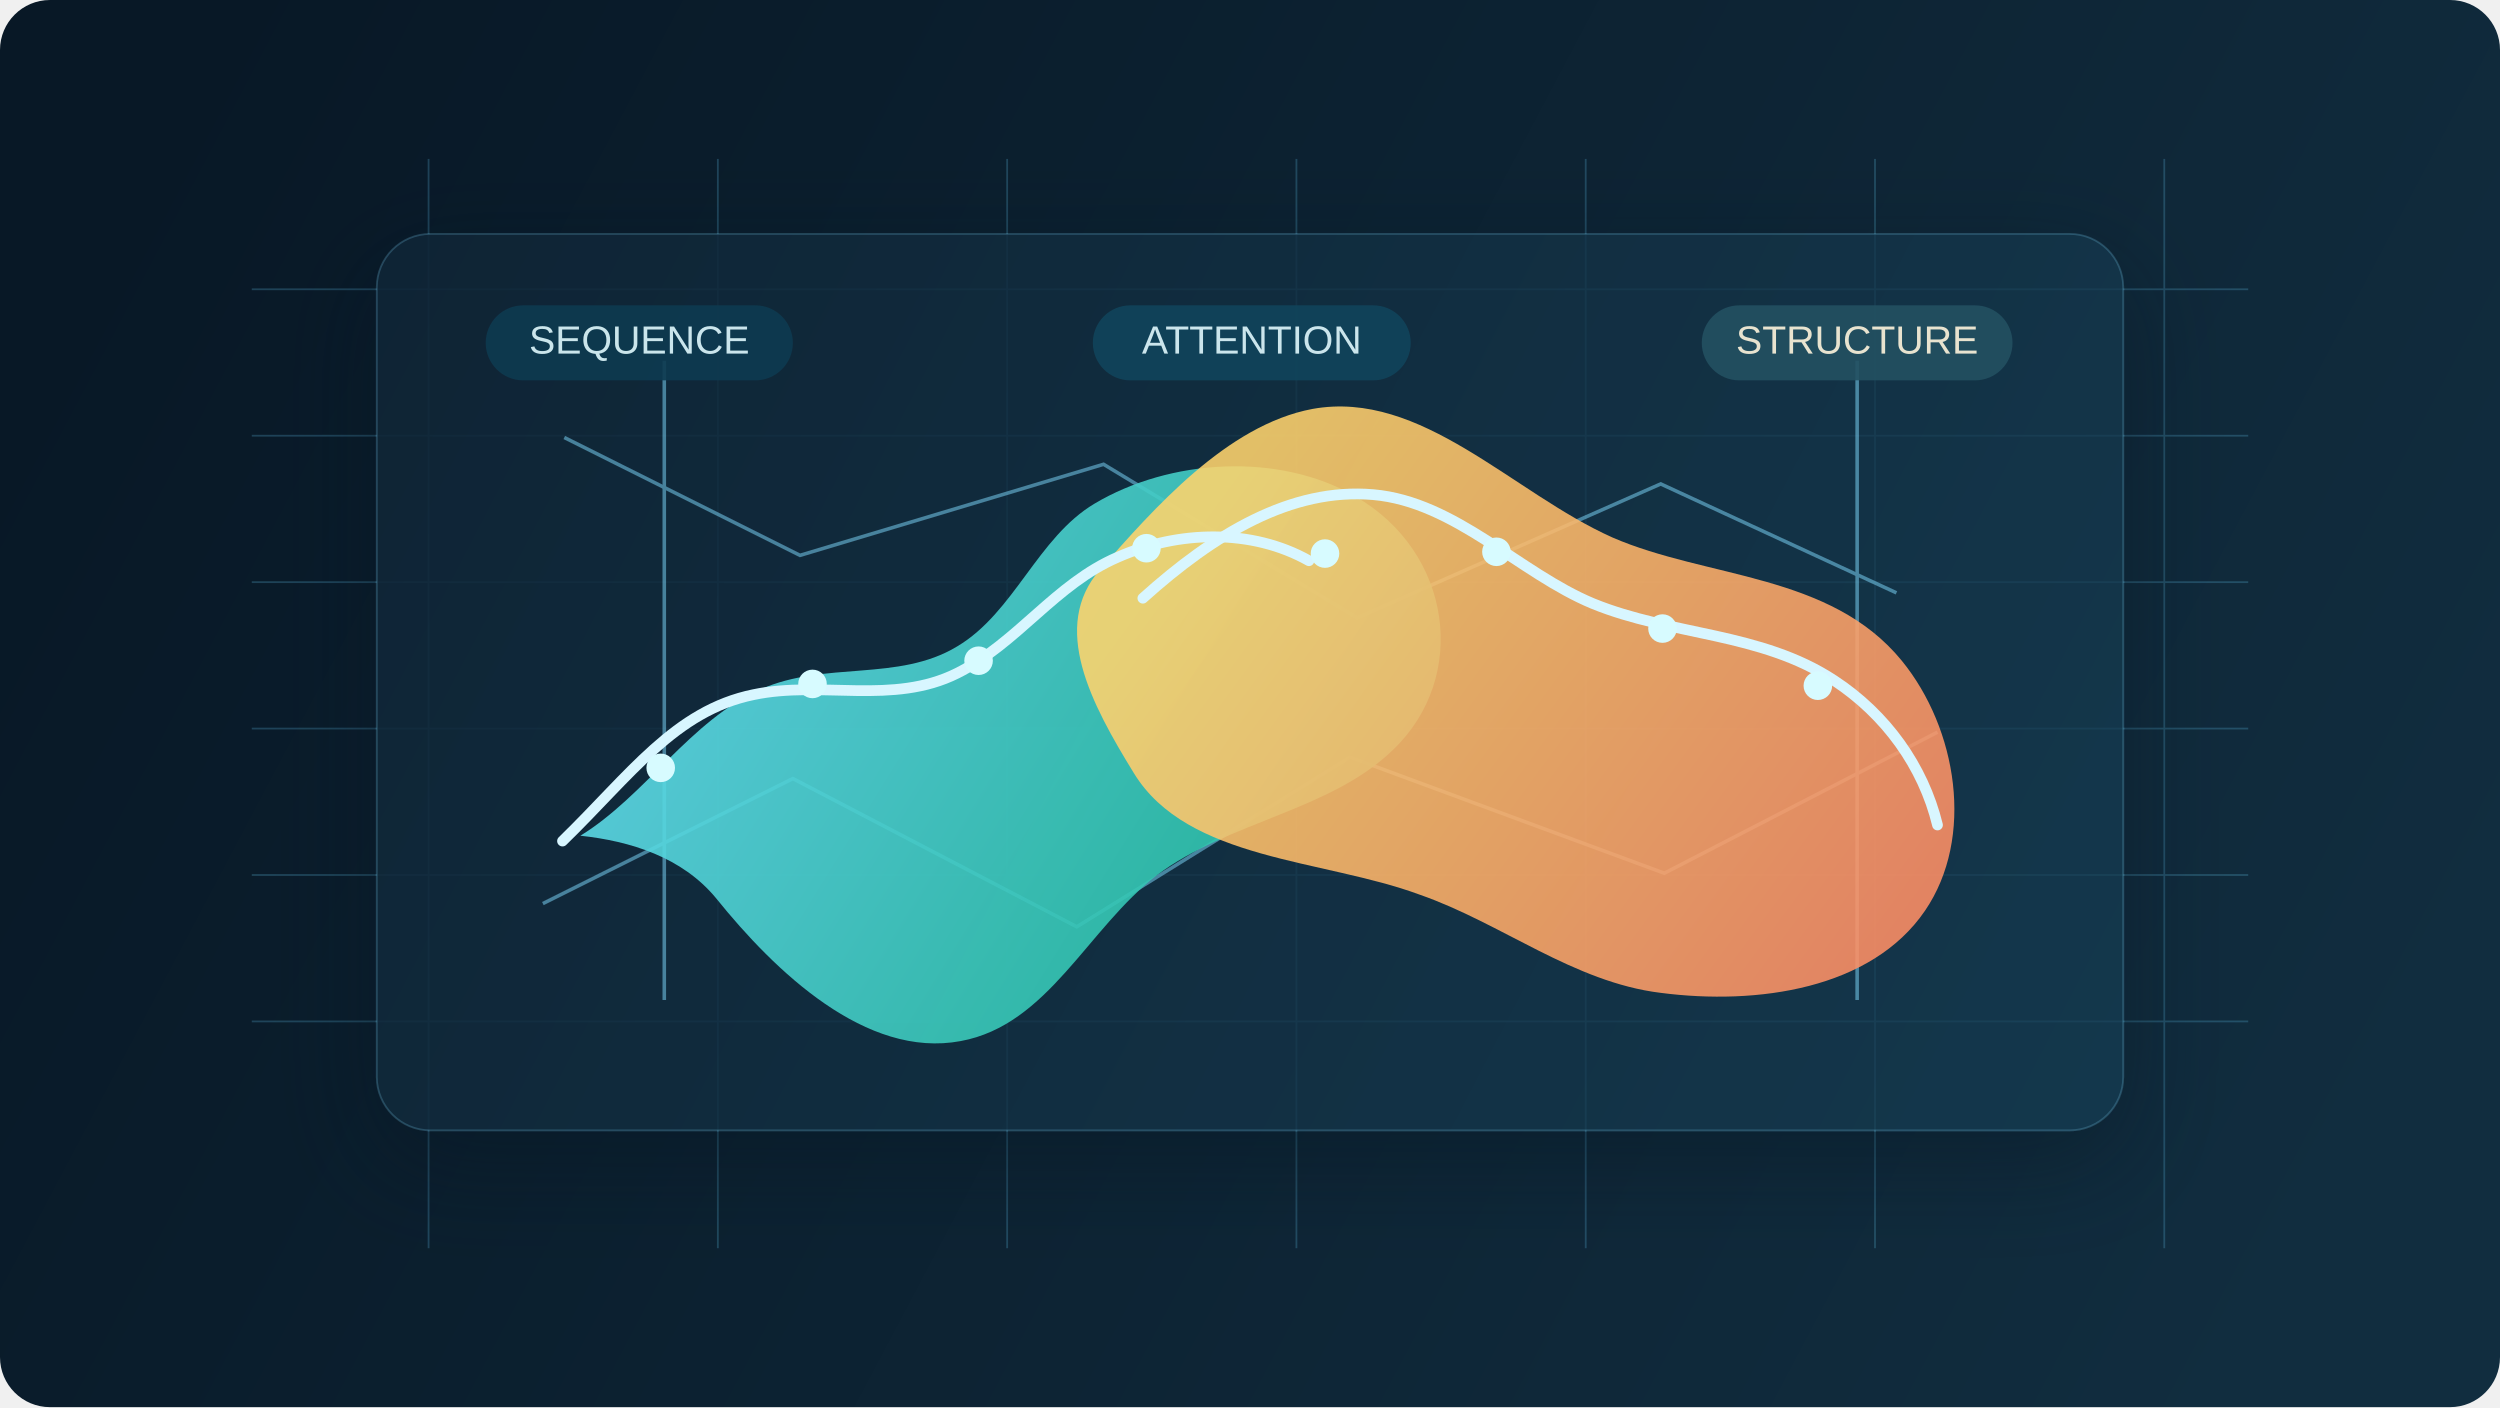
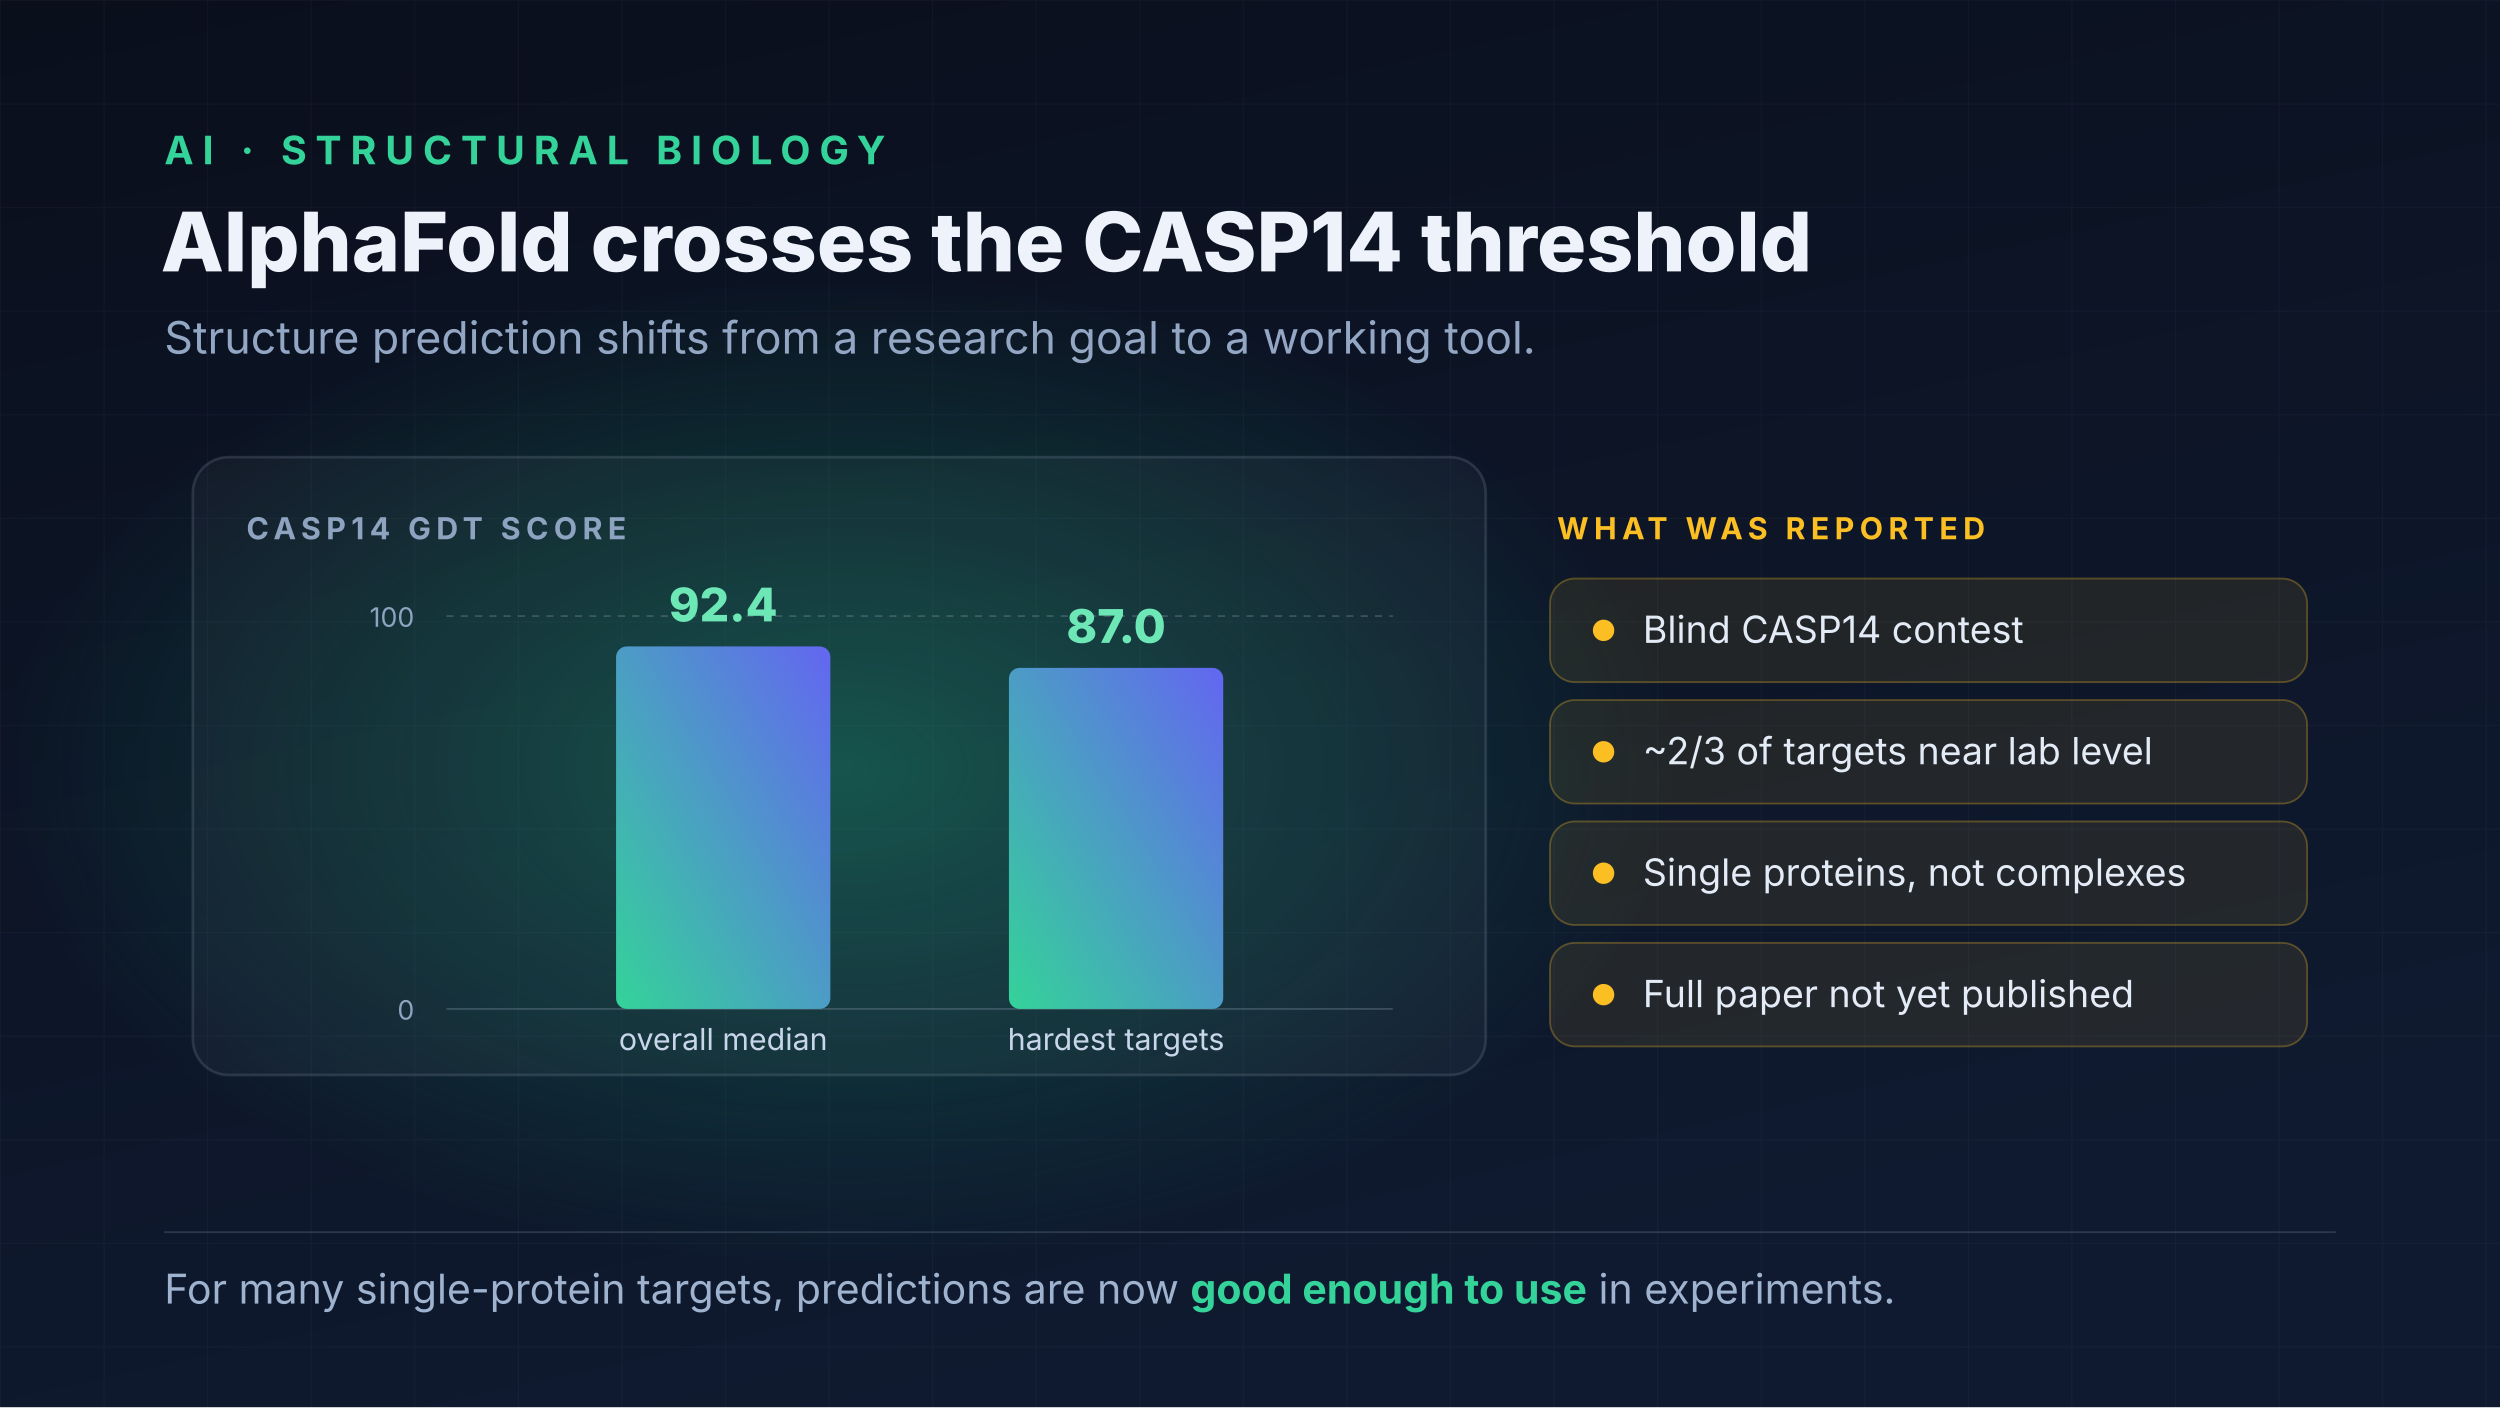
- <svg xmlns="http://www.w3.org/2000/svg" width="1400" height="788" viewBox="0 0 1400 788" fill="none">
+ <svg xmlns="http://www.w3.org/2000/svg" width="1400" height="788" viewBox="0 0 1400 788" role="img" aria-labelledby="title desc">
  <defs>
-     <linearGradient id="bg" x1="88" y1="72" x2="1290" y2="708" gradientUnits="userSpaceOnUse">
-       <stop stop-color="#081826" />
-       <stop offset="1" stop-color="#112D3F" />
+     <linearGradient id="bg" x1="0" y1="0" x2="0.4" y2="1">
+       <stop offset="0%" stop-color="#0a0f1c" />
+       <stop offset="100%" stop-color="#0f1a30" />
    </linearGradient>
-     <linearGradient id="panel" x1="240" y1="150" x2="1170" y2="632" gradientUnits="userSpaceOnUse">
-       <stop stop-color="#0F2536" stop-opacity="0.9" />
-       <stop offset="1" stop-color="#153C52" stop-opacity="0.72" />
+     <linearGradient id="sig" x1="0" y1="1" x2="1" y2="0">
+       <stop offset="0%" stop-color="#34d399" />
+       <stop offset="100%" stop-color="#6366f1" />
    </linearGradient>
-     <linearGradient id="ribbonA" x1="294" y1="237" x2="723" y2="502" gradientUnits="userSpaceOnUse">
-       <stop stop-color="#6FE3FF" />
-       <stop offset="1" stop-color="#2AC1A6" />
-     </linearGradient>
-     <linearGradient id="ribbonB" x1="701" y1="254" x2="1091" y2="540" gradientUnits="userSpaceOnUse">
-       <stop stop-color="#FFD36C" />
-       <stop offset="1" stop-color="#FF8A65" />
-     </linearGradient>
-     <filter id="shadow" x="155" y="93" width="1090" height="614" filterUnits="userSpaceOnUse" color-interpolation-filters="sRGB">
-       <feFlood flood-opacity="0" result="BackgroundImageFix" />
-       <feColorMatrix in="SourceAlpha" type="matrix" values="0 0 0 0 0 0 0 0 0 0 0 0 0 0 0 0 0 0 127 0" result="hardAlpha" />
-       <feOffset dy="18" />
-       <feGaussianBlur stdDeviation="28" />
-       <feComposite in2="hardAlpha" operator="out" />
-       <feColorMatrix type="matrix" values="0 0 0 0 0.016 0 0 0 0 0.082 0 0 0 0 0.133 0 0 0 0.42 0" />
-       <feBlend mode="normal" in2="BackgroundImageFix" result="effect1_dropShadow_1_1" />
-       <feBlend mode="normal" in="SourceGraphic" in2="effect1_dropShadow_1_1" result="shape" />
-     </filter>
+     <pattern id="grid" width="58" height="58" patternUnits="userSpaceOnUse">
+       <path d="M58 0 H0 V58" fill="none" stroke="#9fb3cf" stroke-width="1" opacity="0.05" />
+     </pattern>
+     <radialGradient id="glow" cx="50%" cy="50%" r="50%">
+       <stop offset="0%" stop-color="#10b981" stop-opacity="0.35" />
+       <stop offset="100%" stop-color="#10b981" stop-opacity="0" />
+     </radialGradient>
  </defs>
-   <rect width="1400" height="788" rx="28" fill="url(#bg)" />
-   <g opacity="0.22" stroke="#69D2FF" stroke-width="1">
-     <path d="M141 162H1259" />
-     <path d="M141 244H1259" />
-     <path d="M141 326H1259" />
-     <path d="M141 408H1259" />
-     <path d="M141 490H1259" />
-     <path d="M141 572H1259" />
-     <path d="M240 89V699" />
-     <path d="M402 89V699" />
-     <path d="M564 89V699" />
-     <path d="M726 89V699" />
-     <path d="M888 89V699" />
-     <path d="M1050 89V699" />
-     <path d="M1212 89V699" />
-   </g>
-   <g filter="url(#shadow)">
-     <rect x="211" y="131" width="978" height="502" rx="30" fill="url(#panel)" stroke="#7FDBFF" stroke-opacity="0.22" />
-   </g>
-   <g opacity="0.5" stroke="#7FDBFF" stroke-width="2">
-     <path d="M316 245L448 311L618 260L760 346L930 271L1062 332" />
-     <path d="M304 506L444 436L603 519L756 424L932 489L1085 410" />
-     <path d="M372 202L372 560" />
-     <path d="M1040 202L1040 560" />
-   </g>
-   <path d="M325 468C361 446 387 403 426 386C462 370 503 382 536 362C568 343 581 301 613 282C655 257 716 253 759 278C813 309 823 379 780 420C745 454 688 460 648 490C609 520 587 574 538 583C485 593 434 544 401 503C382 480 353 471 325 468Z" fill="url(#ribbonA)" fill-opacity="0.9" />
-   <path d="M616 319C646 285 687 238 735 229C796 218 847 276 903 301C956 324 1025 321 1065 370C1096 408 1106 469 1078 510C1048 554 984 563 930 556C881 550 841 517 795 501C741 481 665 482 635 433C611 394 588 351 616 319Z" fill="url(#ribbonB)" fill-opacity="0.88" />
-   <g stroke="#D8F6FF" stroke-width="6" stroke-linecap="round" stroke-linejoin="round">
-     <path d="M315 471C353 434 378 398 422 389C460 381 500 395 536 377C570 360 591 327 626 312C660 297 701 296 733 314" />
-     <path d="M640 335C680 299 723 273 769 277C815 281 851 321 892 338C936 356 986 354 1027 381C1056 400 1077 429 1085 462" />
-   </g>
-   <g fill="#D7FBFF">
-     <circle cx="370" cy="430" r="8" />
-     <circle cx="455" cy="383" r="8" />
-     <circle cx="548" cy="370" r="8" />
-     <circle cx="642" cy="307" r="8" />
-     <circle cx="742" cy="310" r="8" />
-     <circle cx="838" cy="309" r="8" />
-     <circle cx="931" cy="352" r="8" />
-     <circle cx="1018" cy="384" r="8" />
-   </g>
-   <g opacity="0.9">
-     <rect x="272" y="171" width="172" height="42" rx="21" fill="#0D3A50" />
-     <text x="358" y="198" fill="#DFFAFF" font-family="Segoe UI, Arial, sans-serif" font-size="22" text-anchor="middle">SEQUENCE</text>
-     <rect x="612" y="171" width="178" height="42" rx="21" fill="#10445B" />
-     <text x="701" y="198" fill="#DFFAFF" font-family="Segoe UI, Arial, sans-serif" font-size="22" text-anchor="middle">ATTENTION</text>
-     <rect x="953" y="171" width="174" height="42" rx="21" fill="#225061" />
-     <text x="1040" y="198" fill="#FFF6DE" font-family="Segoe UI, Arial, sans-serif" font-size="22" text-anchor="middle">STRUCTURE</text>
-   </g>
+   <rect width="1400" height="788" fill="url(#bg)" />
+   <rect width="1400" height="788" fill="url(#grid)" />
+   <ellipse cx="470" cy="430" rx="470" ry="280" fill="url(#glow)" />
+   <text x="92" y="92" fill="#34d399" font-family="Inter,'Segoe UI',system-ui,sans-serif" font-size="22" font-weight="700" letter-spacing="5">AI · STRUCTURAL BIOLOGY</text>
+   <text x="90" y="152" fill="#eef3fb" font-family="Inter,'Segoe UI',system-ui,sans-serif" font-size="46" font-weight="800">AlphaFold crosses the CASP14 threshold</text>
+   <text x="92" y="198" fill="#93a7c4" font-family="Inter,'Segoe UI',system-ui,sans-serif" font-size="25">Structure prediction shifts from a research goal to a working tool.</text>
+   <rect x="108" y="256" width="724" height="346" rx="20" fill="#ffffff" fill-opacity="0.035" stroke="#94a3b8" stroke-opacity="0.20" stroke-width="1.5" />
+   <text x="138" y="302" fill="#8ea3bf" font-family="Inter,'Segoe UI',system-ui,sans-serif" font-size="17" font-weight="700" letter-spacing="3">CASP14 GDT SCORE</text>
+   <line x1="250" y1="345" x2="780" y2="345" stroke="#94a3b8" stroke-opacity="0.30" stroke-width="1" stroke-dasharray="4 4" />
+   <text x="232" y="351" text-anchor="end" fill="#8ea3bf" font-family="Inter,'Segoe UI',system-ui,sans-serif" font-size="15">100</text>
+   <line x1="250" y1="565" x2="780" y2="565" stroke="#94a3b8" stroke-opacity="0.30" stroke-width="1" />
+   <text x="232" y="571" text-anchor="end" fill="#8ea3bf" font-family="Inter,'Segoe UI',system-ui,sans-serif" font-size="15">0</text>
+   <rect x="345" y="362" width="120" height="203" rx="6" fill="url(#sig)" />
+   <text x="405" y="348" text-anchor="middle" fill="#6ee7b7" font-family="Inter,'Segoe UI',system-ui,sans-serif" font-size="26" font-weight="800">92.4</text>
+   <text x="405" y="588" text-anchor="middle" fill="#c8d6ec" font-family="Inter,'Segoe UI',system-ui,sans-serif" font-size="17">overall median</text>
+   <rect x="565" y="374" width="120" height="191" rx="6" fill="url(#sig)" />
+   <text x="625" y="360" text-anchor="middle" fill="#6ee7b7" font-family="Inter,'Segoe UI',system-ui,sans-serif" font-size="26" font-weight="800">87.0</text>
+   <text x="625" y="588" text-anchor="middle" fill="#c8d6ec" font-family="Inter,'Segoe UI',system-ui,sans-serif" font-size="17">hardest targets</text>
+   <text x="872" y="302" fill="#fbbf24" font-family="Inter,'Segoe UI',system-ui,sans-serif" font-size="17" font-weight="700" letter-spacing="3">WHAT WAS REPORTED</text>
+   <rect x="868" y="324" width="424" height="58" rx="14" fill="#fbbf24" fill-opacity="0.09" stroke="#fbbf24" stroke-opacity="0.3" />
+   <circle cx="898" cy="353" r="6" fill="#fbbf24" />
+   <text x="920" y="360" fill="#e3ebf6" font-family="Inter,'Segoe UI',system-ui,sans-serif" font-size="21">Blind CASP14 contest</text>
+   <rect x="868" y="392" width="424" height="58" rx="14" fill="#fbbf24" fill-opacity="0.09" stroke="#fbbf24" stroke-opacity="0.3" />
+   <circle cx="898" cy="421" r="6" fill="#fbbf24" />
+   <text x="920" y="428" fill="#e3ebf6" font-family="Inter,'Segoe UI',system-ui,sans-serif" font-size="21">~2/3 of targets near lab level</text>
+   <rect x="868" y="460" width="424" height="58" rx="14" fill="#fbbf24" fill-opacity="0.09" stroke="#fbbf24" stroke-opacity="0.3" />
+   <circle cx="898" cy="489" r="6" fill="#fbbf24" />
+   <text x="920" y="496" fill="#e3ebf6" font-family="Inter,'Segoe UI',system-ui,sans-serif" font-size="21">Single proteins, not complexes</text>
+   <rect x="868" y="528" width="424" height="58" rx="14" fill="#fbbf24" fill-opacity="0.09" stroke="#fbbf24" stroke-opacity="0.3" />
+   <circle cx="898" cy="557" r="6" fill="#fbbf24" />
+   <text x="920" y="564" fill="#e3ebf6" font-family="Inter,'Segoe UI',system-ui,sans-serif" font-size="21">Full paper not yet published</text>
+   <line x1="92" y1="690" x2="1308" y2="690" stroke="#94a3b8" stroke-opacity="0.22" stroke-width="1" />
+   <text x="92" y="730" fill="#9fb3cf" font-family="Inter,'Segoe UI',system-ui,sans-serif" font-size="23">For many single-protein targets, predictions are now <tspan fill="#34d399" font-weight="700">good enough to use</tspan> in experiments.</text>
</svg>
